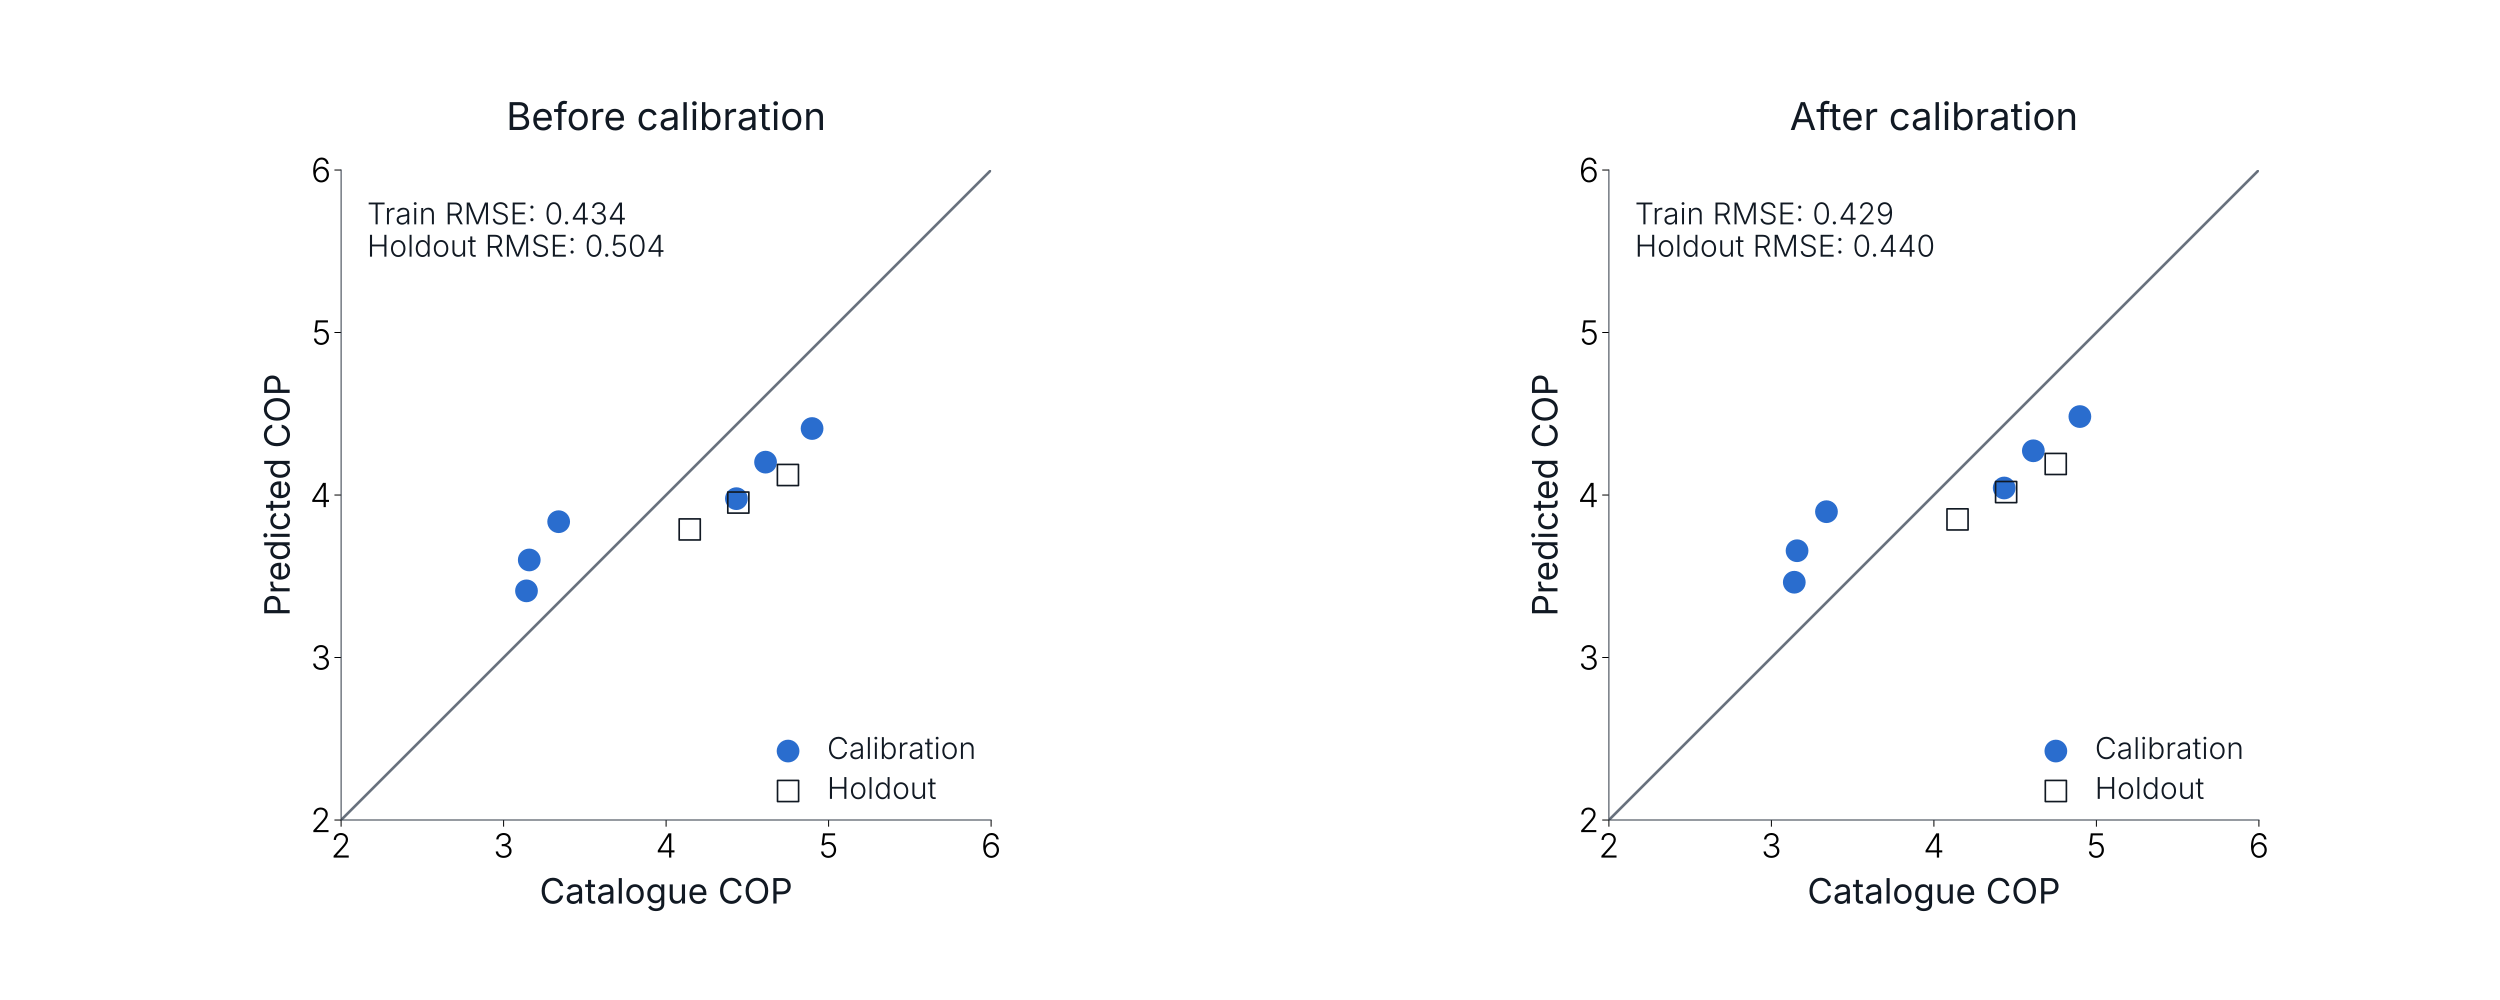
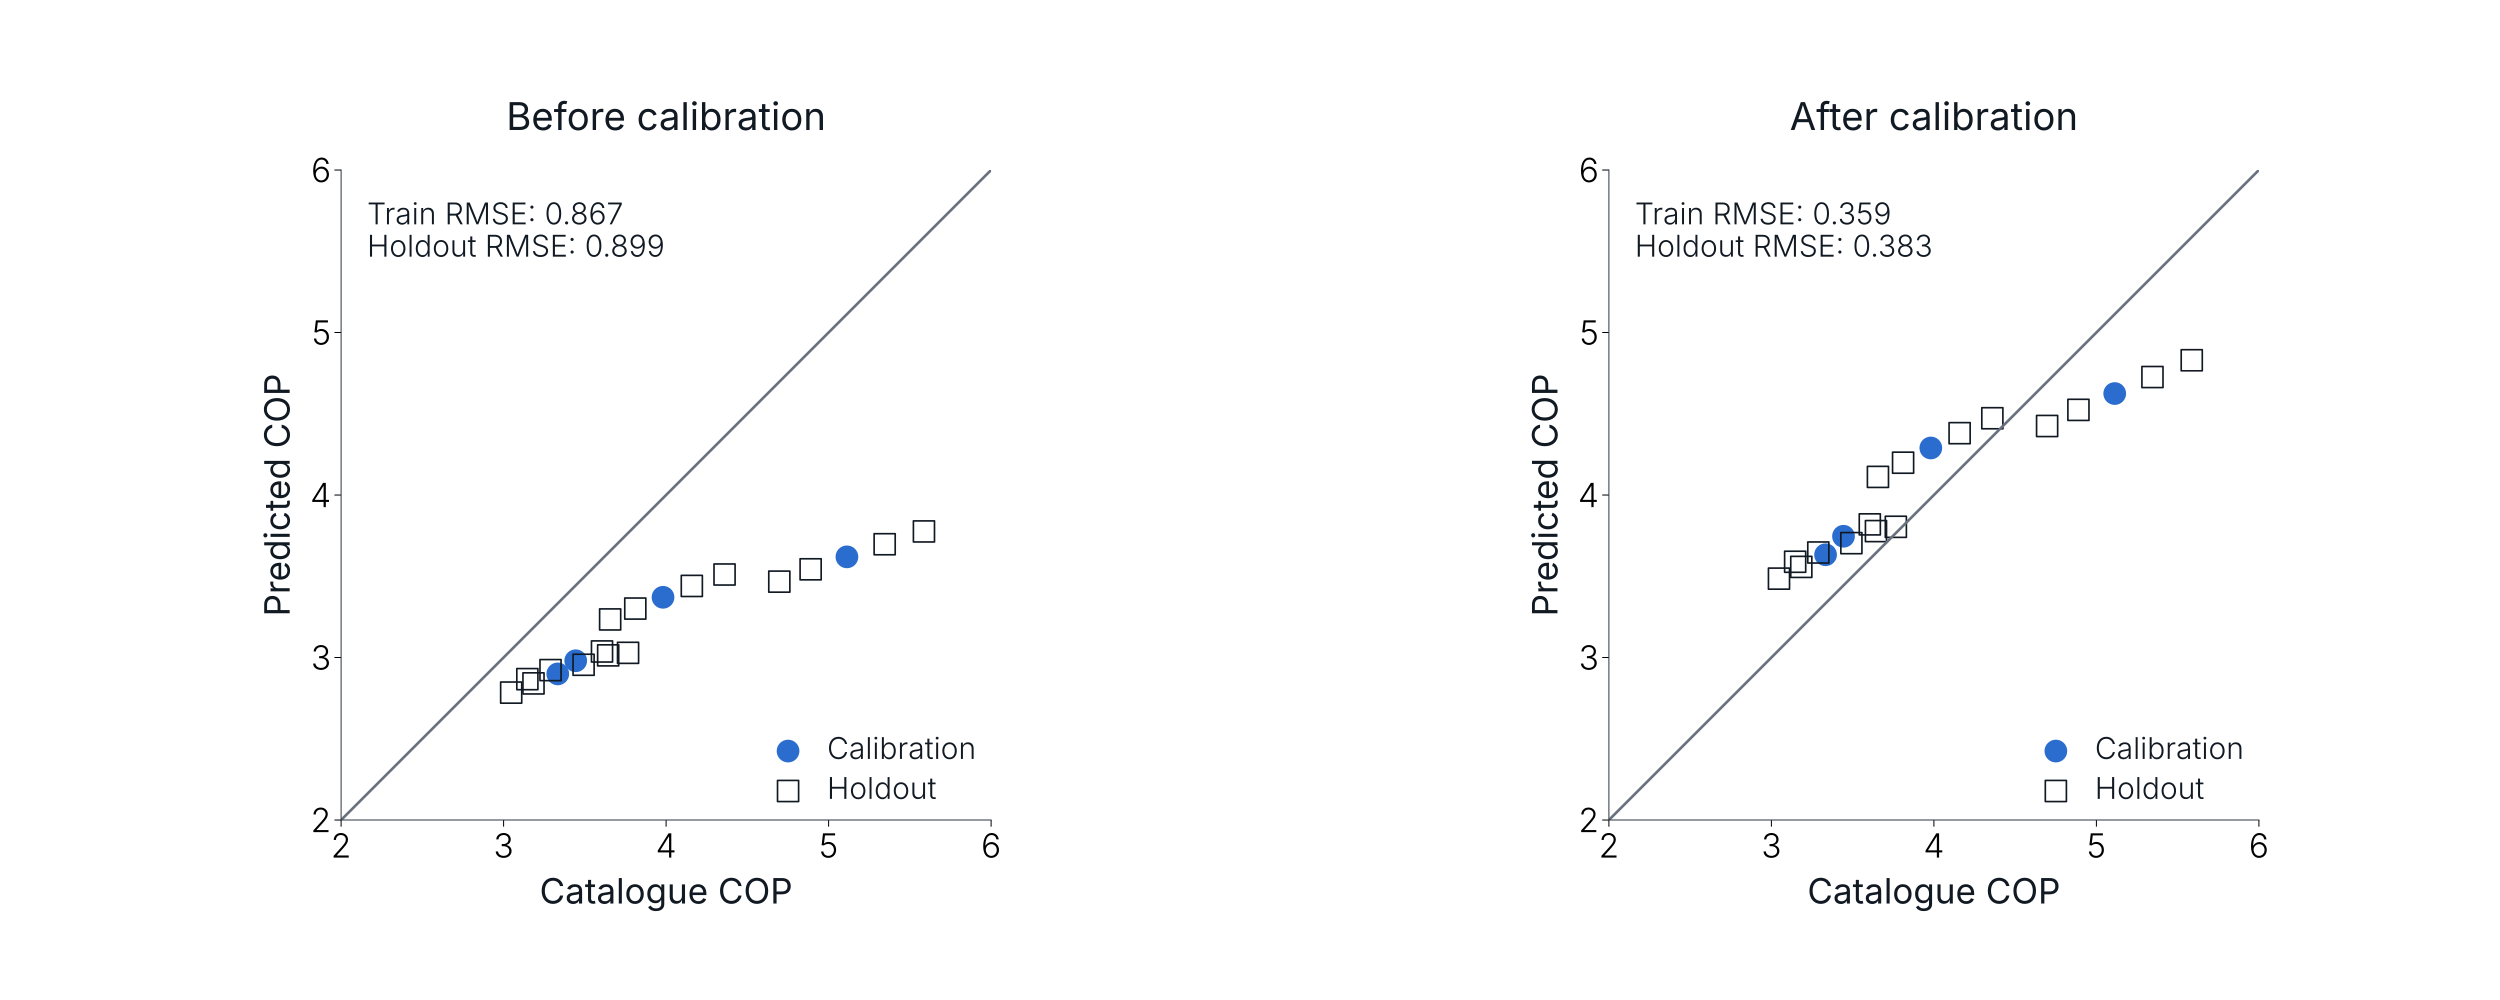
<svg xmlns="http://www.w3.org/2000/svg" xmlns:xlink="http://www.w3.org/1999/xlink" width="750pt" height="300pt" viewBox="0 0 750 300" version="1.1">
  <defs>
    <style type="text/css">*{stroke-linejoin: round; stroke-linecap: butt}</style>
  </defs>
  <g id="figure_1">
    <g id="patch_1">
      <path d="M 0 300 L 750 300 L 750 0 L 0 0 L 0 300 z " style="fill: none" />
    </g>
    <g id="axes_1">
      <g id="patch_2">
        <path d="M 102.331 246 L 297.331 246 L 297.331 51 L 102.331 51 L 102.331 246 z " style="fill: none" />
      </g>
      <g id="matplotlib.axis_1">
        <g id="xtick_1">
          <g id="line2d_1">
            <defs>
-               <path id="mae3a929fab" d="M 0 0 L 0 2 " style="stroke: #000000; stroke-width: 0.3" />
+               <path id="m7ead72f743" d="M 0 0 L 0 2 " style="stroke: #000000; stroke-width: 0.3" />
            </defs>
            <g>
-               <use xlink:href="#mae3a929fab" x="102.331" y="246" style="stroke: #000000; stroke-width: 0.3" />
+               <use xlink:href="#m7ead72f743" x="102.331" y="246" style="stroke: #000000; stroke-width: 0.3" />
            </g>
          </g>
          <g id="text_1">
            <text style="font-weight: 300; font-size: 10px; font-family: 'Inter'; text-anchor: middle" x="102.331" y="257.275" transform="rotate(-0 102.3305 257.275)">2</text>
          </g>
        </g>
        <g id="xtick_2">
          <g id="line2d_2">
            <g>
-               <use xlink:href="#mae3a929fab" x="151.081" y="246" style="stroke: #000000; stroke-width: 0.3" />
+               <use xlink:href="#m7ead72f743" x="151.081" y="246" style="stroke: #000000; stroke-width: 0.3" />
            </g>
          </g>
          <g id="text_2">
            <text style="font-weight: 300; font-size: 10px; font-family: 'Inter'; text-anchor: middle" x="151.081" y="257.275" transform="rotate(-0 151.0805 257.275)">3</text>
          </g>
        </g>
        <g id="xtick_3">
          <g id="line2d_3">
            <g>
-               <use xlink:href="#mae3a929fab" x="199.831" y="246" style="stroke: #000000; stroke-width: 0.3" />
+               <use xlink:href="#m7ead72f743" x="199.831" y="246" style="stroke: #000000; stroke-width: 0.3" />
            </g>
          </g>
          <g id="text_3">
            <text style="font-weight: 300; font-size: 10px; font-family: 'Inter'; text-anchor: middle" x="199.831" y="257.275" transform="rotate(-0 199.8305 257.275)">4</text>
          </g>
        </g>
        <g id="xtick_4">
          <g id="line2d_4">
            <g>
-               <use xlink:href="#mae3a929fab" x="248.581" y="246" style="stroke: #000000; stroke-width: 0.3" />
+               <use xlink:href="#m7ead72f743" x="248.581" y="246" style="stroke: #000000; stroke-width: 0.3" />
            </g>
          </g>
          <g id="text_4">
            <text style="font-weight: 300; font-size: 10px; font-family: 'Inter'; text-anchor: middle" x="248.581" y="257.275" transform="rotate(-0 248.5805 257.275)">5</text>
          </g>
        </g>
        <g id="xtick_5">
          <g id="line2d_5">
            <g>
-               <use xlink:href="#mae3a929fab" x="297.331" y="246" style="stroke: #000000; stroke-width: 0.3" />
+               <use xlink:href="#m7ead72f743" x="297.331" y="246" style="stroke: #000000; stroke-width: 0.3" />
            </g>
          </g>
          <g id="text_5">
            <text style="font-weight: 300; font-size: 10px; font-family: 'Inter'; text-anchor: middle" x="297.331" y="257.275" transform="rotate(-0 297.3305 257.275)">6</text>
          </g>
        </g>
        <g id="text_6">
          <text style="font-size: 10.5px; font-family: 'Inter'; text-anchor: middle; fill: #111923" x="199.831" y="271.058" transform="rotate(-0 199.8305 271.0577)">Catalogue COP</text>
        </g>
      </g>
      <g id="matplotlib.axis_2">
        <g id="ytick_1">
          <g id="line2d_6">
            <defs>
-               <path id="mbe8b719c32" d="M 0 0 L -2 0 " style="stroke: #000000; stroke-width: 0.3" />
+               <path id="m9720e85ad2" d="M 0 0 L -2 0 " style="stroke: #000000; stroke-width: 0.3" />
            </defs>
            <g>
-               <use xlink:href="#mbe8b719c32" x="102.331" y="246" style="stroke: #000000; stroke-width: 0.3" />
+               <use xlink:href="#m9720e85ad2" x="102.331" y="246" style="stroke: #000000; stroke-width: 0.3" />
            </g>
          </g>
          <g id="text_7">
            <text style="font-weight: 300; font-size: 10px; font-family: 'Inter'; text-anchor: end" x="99.331" y="249.637" transform="rotate(-0 99.33051 249.6375)">2</text>
          </g>
        </g>
        <g id="ytick_2">
          <g id="line2d_7">
            <g>
-               <use xlink:href="#mbe8b719c32" x="102.331" y="197.25" style="stroke: #000000; stroke-width: 0.3" />
+               <use xlink:href="#m9720e85ad2" x="102.331" y="197.25" style="stroke: #000000; stroke-width: 0.3" />
            </g>
          </g>
          <g id="text_8">
            <text style="font-weight: 300; font-size: 10px; font-family: 'Inter'; text-anchor: end" x="99.331" y="200.887" transform="rotate(-0 99.33051 200.8875)">3</text>
          </g>
        </g>
        <g id="ytick_3">
          <g id="line2d_8">
            <g>
-               <use xlink:href="#mbe8b719c32" x="102.331" y="148.5" style="stroke: #000000; stroke-width: 0.3" />
+               <use xlink:href="#m9720e85ad2" x="102.331" y="148.5" style="stroke: #000000; stroke-width: 0.3" />
            </g>
          </g>
          <g id="text_9">
            <text style="font-weight: 300; font-size: 10px; font-family: 'Inter'; text-anchor: end" x="99.331" y="152.137" transform="rotate(-0 99.33051 152.1375)">4</text>
          </g>
        </g>
        <g id="ytick_4">
          <g id="line2d_9">
            <g>
-               <use xlink:href="#mbe8b719c32" x="102.331" y="99.75" style="stroke: #000000; stroke-width: 0.3" />
+               <use xlink:href="#m9720e85ad2" x="102.331" y="99.75" style="stroke: #000000; stroke-width: 0.3" />
            </g>
          </g>
          <g id="text_10">
            <text style="font-weight: 300; font-size: 10px; font-family: 'Inter'; text-anchor: end" x="99.331" y="103.388" transform="rotate(-0 99.33051 103.3875)">5</text>
          </g>
        </g>
        <g id="ytick_5">
          <g id="line2d_10">
            <g>
-               <use xlink:href="#mbe8b719c32" x="102.331" y="51" style="stroke: #000000; stroke-width: 0.3" />
+               <use xlink:href="#m9720e85ad2" x="102.331" y="51" style="stroke: #000000; stroke-width: 0.3" />
            </g>
          </g>
          <g id="text_11">
            <text style="font-weight: 300; font-size: 10px; font-family: 'Inter'; text-anchor: end" x="99.331" y="54.638" transform="rotate(-0 99.33051 54.6375)">6</text>
          </g>
        </g>
        <g id="text_12">
          <text style="font-size: 10.5px; font-family: 'Inter'; text-anchor: middle; fill: #111923" x="86.899" y="148.5" transform="rotate(-90 86.89879 148.5)">Predicted COP</text>
        </g>
      </g>
      <g id="PathCollection_1">
        <defs>
-           <path id="maee8a3ffc7" d="M 0 3.162 C 0.839 3.162 1.643 2.829 2.236 2.236 C 2.829 1.643 3.162 0.839 3.162 0 C 3.162 -0.839 2.829 -1.643 2.236 -2.236 C 1.643 -2.829 0.839 -3.162 0 -3.162 C -0.839 -3.162 -1.643 -2.829 -2.236 -2.236 C -2.829 -1.643 -3.162 -0.839 -3.162 0 C -3.162 0.839 -2.829 1.643 -2.236 2.236 C -1.643 2.829 -0.839 3.162 0 3.162 z " style="stroke: #2a6dce; stroke-width: 0.5" />
+           <path id="ma26e284573" d="M 0 3.162 C 0.839 3.162 1.643 2.829 2.236 2.236 C 2.829 1.643 3.162 0.839 3.162 0 C 3.162 -0.839 2.829 -1.643 2.236 -2.236 C 1.643 -2.829 0.839 -3.162 0 -3.162 C -0.839 -3.162 -1.643 -2.829 -2.236 -2.236 C -2.829 -1.643 -3.162 -0.839 -3.162 0 C -3.162 0.839 -2.829 1.643 -2.236 2.236 C -1.643 2.829 -0.839 3.162 0 3.162 z " style="stroke: #2a6dce; stroke-width: 0.5" />
        </defs>
-         <g clip-path="url(#p4347d680e0)">
-           <use xlink:href="#maee8a3ffc7" x="167.6" y="156.507" style="fill: #2a6dce; stroke: #2a6dce; stroke-width: 0.5" />
-           <use xlink:href="#maee8a3ffc7" x="243.624" y="128.557" style="fill: #2a6dce; stroke: #2a6dce; stroke-width: 0.5" />
-           <use xlink:href="#maee8a3ffc7" x="158.778" y="167.991" style="fill: #2a6dce; stroke: #2a6dce; stroke-width: 0.5" />
-           <use xlink:href="#maee8a3ffc7" x="229.667" y="138.644" style="fill: #2a6dce; stroke: #2a6dce; stroke-width: 0.5" />
-           <use xlink:href="#maee8a3ffc7" x="157.948" y="177.259" style="fill: #2a6dce; stroke: #2a6dce; stroke-width: 0.5" />
-           <use xlink:href="#maee8a3ffc7" x="220.917" y="149.598" style="fill: #2a6dce; stroke: #2a6dce; stroke-width: 0.5" />
+         <g clip-path="url(#pba91fda782)">
+           <use xlink:href="#ma26e284573" x="167.331" y="202.17" style="fill: #2a6dce; stroke: #2a6dce; stroke-width: 0.5" />
+           <use xlink:href="#ma26e284573" x="172.714" y="198.229" style="fill: #2a6dce; stroke: #2a6dce; stroke-width: 0.5" />
+           <use xlink:href="#ma26e284573" x="198.907" y="179.187" style="fill: #2a6dce; stroke: #2a6dce; stroke-width: 0.5" />
+           <use xlink:href="#ma26e284573" x="254.077" y="167.057" style="fill: #2a6dce; stroke: #2a6dce; stroke-width: 0.5" />
        </g>
      </g>
      <g id="PathCollection_2">
-         <path d="M 233.217 145.66 L 239.542 145.66 L 239.542 139.335 L 233.217 139.335 L 233.217 145.66 z " clip-path="url(#p4347d680e0)" style="fill: none; stroke: #111923; stroke-width: 0.5" />
-         <path d="M 218.335 153.939 L 224.659 153.939 L 224.659 147.615 L 218.335 147.615 L 218.335 153.939 z " clip-path="url(#p4347d680e0)" style="fill: none; stroke: #111923; stroke-width: 0.5" />
-         <path d="M 203.756 161.992 L 210.081 161.992 L 210.081 155.667 L 203.756 155.667 L 203.756 161.992 z " clip-path="url(#p4347d680e0)" style="fill: none; stroke: #111923; stroke-width: 0.5" />
+         <defs>
+           <path id="C0_0_ab5cf5264b" d="M -3.162 3.162 L 3.162 3.162 L 3.162 -3.162 L -3.162 -3.162 z " />
+         </defs>
+         <g clip-path="url(#pba91fda782)">
+           <use xlink:href="#C0_0_ab5cf5264b" x="182.453" y="196.608" style="fill: none; stroke: #111923; stroke-width: 0.5" />
+         </g>
+         <g clip-path="url(#pba91fda782)">
+           <use xlink:href="#C0_0_ab5cf5264b" x="188.414" y="195.845" style="fill: none; stroke: #111923; stroke-width: 0.5" />
+         </g>
+         <g clip-path="url(#pba91fda782)">
+           <use xlink:href="#C0_0_ab5cf5264b" x="217.365" y="172.35" style="fill: none; stroke: #111923; stroke-width: 0.5" />
+         </g>
+         <g clip-path="url(#pba91fda782)">
+           <use xlink:href="#C0_0_ab5cf5264b" x="277.184" y="159.424" style="fill: none; stroke: #111923; stroke-width: 0.5" />
+         </g>
+         <g clip-path="url(#pba91fda782)">
+           <use xlink:href="#C0_0_ab5cf5264b" x="175.078" y="199.435" style="fill: none; stroke: #111923; stroke-width: 0.5" />
+         </g>
+         <g clip-path="url(#pba91fda782)">
+           <use xlink:href="#C0_0_ab5cf5264b" x="180.603" y="195.439" style="fill: none; stroke: #111923; stroke-width: 0.5" />
+         </g>
+         <g clip-path="url(#pba91fda782)">
+           <use xlink:href="#C0_0_ab5cf5264b" x="207.548" y="175.782" style="fill: none; stroke: #111923; stroke-width: 0.5" />
+         </g>
+         <g clip-path="url(#pba91fda782)">
+           <use xlink:href="#C0_0_ab5cf5264b" x="265.399" y="163.268" style="fill: none; stroke: #111923; stroke-width: 0.5" />
+         </g>
+         <g clip-path="url(#pba91fda782)">
+           <use xlink:href="#C0_0_ab5cf5264b" x="160.049" y="205.019" style="fill: none; stroke: #111923; stroke-width: 0.5" />
+         </g>
+         <g clip-path="url(#pba91fda782)">
+           <use xlink:href="#C0_0_ab5cf5264b" x="165.154" y="201.027" style="fill: none; stroke: #111923; stroke-width: 0.5" />
+         </g>
+         <g clip-path="url(#pba91fda782)">
+           <use xlink:href="#C0_0_ab5cf5264b" x="190.588" y="182.565" style="fill: none; stroke: #111923; stroke-width: 0.5" />
+         </g>
+         <g clip-path="url(#pba91fda782)">
+           <use xlink:href="#C0_0_ab5cf5264b" x="243.19" y="170.795" style="fill: none; stroke: #111923; stroke-width: 0.5" />
+         </g>
+         <g clip-path="url(#pba91fda782)">
+           <use xlink:href="#C0_0_ab5cf5264b" x="153.355" y="207.779" style="fill: none; stroke: #111923; stroke-width: 0.5" />
+         </g>
+         <g clip-path="url(#pba91fda782)">
+           <use xlink:href="#C0_0_ab5cf5264b" x="158.208" y="203.741" style="fill: none; stroke: #111923; stroke-width: 0.5" />
+         </g>
+         <g clip-path="url(#pba91fda782)">
+           <use xlink:href="#C0_0_ab5cf5264b" x="183.045" y="185.83" style="fill: none; stroke: #111923; stroke-width: 0.5" />
+         </g>
+         <g clip-path="url(#pba91fda782)">
+           <use xlink:href="#C0_0_ab5cf5264b" x="233.794" y="174.486" style="fill: none; stroke: #111923; stroke-width: 0.5" />
+         </g>
      </g>
      <g id="line2d_11">
-         <path d="M 102.331 246 L 297.331 51 " clip-path="url(#p4347d680e0)" style="fill: none; stroke: #68717d; stroke-width: 0.8; stroke-linecap: square" />
+         <path d="M 102.331 246 L 297.331 51 " clip-path="url(#pba91fda782)" style="fill: none; stroke: #68717d; stroke-width: 0.8; stroke-linecap: square" />
      </g>
      <g id="patch_3">
        <path d="M 102.331 246 L 102.331 51 " style="fill: none; stroke: #2e3744; stroke-width: 0.3; stroke-linejoin: miter; stroke-linecap: square" />
      </g>
      <g id="patch_4">
        <path d="M 102.331 246 L 297.331 246 " style="fill: none; stroke: #2e3744; stroke-width: 0.3; stroke-linejoin: miter; stroke-linecap: square" />
      </g>
      <g id="text_13">
-         <text style="font-weight: 300; font-size: 9px; font-family: 'Inter'; fill: #111923" transform="translate(110.1305 67.2975)">Train RMSE: 0.434</text>
-         <text style="font-weight: 300; font-size: 9px; font-family: 'Inter'; fill: #111923" transform="translate(110.1305 76.99106)">Holdout RMSE: 0.504</text>
+         <text style="font-weight: 300; font-size: 9px; font-family: 'Inter'; fill: #111923" transform="translate(110.1305 67.2975)">Train RMSE: 0.867</text>
+         <text style="font-weight: 300; font-size: 9px; font-family: 'Inter'; fill: #111923" transform="translate(110.1305 76.99106)">Holdout RMSE: 0.899</text>
      </g>
      <g id="text_14">
        <text style="font-size: 11.5px; font-family: 'Inter'; text-anchor: middle; fill: #111923" x="199.831" y="39" transform="rotate(-0 199.8305 39)">Before calibration</text>
      </g>
      <g id="legend_1">
        <g id="PathCollection_3">
          <g>
-             <use xlink:href="#maee8a3ffc7" x="236.419" y="225.317" style="fill: #2a6dce; stroke: #2a6dce; stroke-width: 0.5" />
+             <use xlink:href="#ma26e284573" x="236.419" y="225.317" style="fill: #2a6dce; stroke: #2a6dce; stroke-width: 0.5" />
          </g>
        </g>
        <g id="text_15">
          <text style="font-weight: 300; font-size: 9px; font-family: 'Inter'; text-anchor: start; fill: #111923" x="248.119" y="227.679" transform="rotate(-0 248.1188 227.6794)">Calibration</text>
        </g>
        <g id="PathCollection_4">
          <path d="M 233.257 240.463 L 239.581 240.463 L 239.581 234.139 L 233.257 234.139 L 233.257 240.463 z " style="fill: none; stroke: #111923; stroke-width: 0.5" />
        </g>
        <g id="text_16">
          <text style="font-weight: 300; font-size: 9px; font-family: 'Inter'; text-anchor: start; fill: #111923" x="248.119" y="239.663" transform="rotate(-0 248.1188 239.6634)">Holdout</text>
        </g>
      </g>
    </g>
    <g id="axes_2">
      <g id="patch_5">
        <path d="M 482.669 246 L 677.669 246 L 677.669 51 L 482.669 51 L 482.669 246 z " style="fill: none" />
      </g>
      <g id="matplotlib.axis_3">
        <g id="xtick_6">
          <g id="line2d_12">
            <g>
-               <use xlink:href="#mae3a929fab" x="482.669" y="246" style="stroke: #000000; stroke-width: 0.3" />
+               <use xlink:href="#m7ead72f743" x="482.669" y="246" style="stroke: #000000; stroke-width: 0.3" />
            </g>
          </g>
          <g id="text_17">
            <text style="font-weight: 300; font-size: 10px; font-family: 'Inter'; text-anchor: middle" x="482.669" y="257.275" transform="rotate(-0 482.6695 257.275)">2</text>
          </g>
        </g>
        <g id="xtick_7">
          <g id="line2d_13">
            <g>
-               <use xlink:href="#mae3a929fab" x="531.419" y="246" style="stroke: #000000; stroke-width: 0.3" />
+               <use xlink:href="#m7ead72f743" x="531.419" y="246" style="stroke: #000000; stroke-width: 0.3" />
            </g>
          </g>
          <g id="text_18">
            <text style="font-weight: 300; font-size: 10px; font-family: 'Inter'; text-anchor: middle" x="531.419" y="257.275" transform="rotate(-0 531.4195 257.275)">3</text>
          </g>
        </g>
        <g id="xtick_8">
          <g id="line2d_14">
            <g>
-               <use xlink:href="#mae3a929fab" x="580.169" y="246" style="stroke: #000000; stroke-width: 0.3" />
+               <use xlink:href="#m7ead72f743" x="580.169" y="246" style="stroke: #000000; stroke-width: 0.3" />
            </g>
          </g>
          <g id="text_19">
            <text style="font-weight: 300; font-size: 10px; font-family: 'Inter'; text-anchor: middle" x="580.169" y="257.275" transform="rotate(-0 580.1695 257.275)">4</text>
          </g>
        </g>
        <g id="xtick_9">
          <g id="line2d_15">
            <g>
-               <use xlink:href="#mae3a929fab" x="628.919" y="246" style="stroke: #000000; stroke-width: 0.3" />
+               <use xlink:href="#m7ead72f743" x="628.919" y="246" style="stroke: #000000; stroke-width: 0.3" />
            </g>
          </g>
          <g id="text_20">
            <text style="font-weight: 300; font-size: 10px; font-family: 'Inter'; text-anchor: middle" x="628.919" y="257.275" transform="rotate(-0 628.9195 257.275)">5</text>
          </g>
        </g>
        <g id="xtick_10">
          <g id="line2d_16">
            <g>
-               <use xlink:href="#mae3a929fab" x="677.669" y="246" style="stroke: #000000; stroke-width: 0.3" />
+               <use xlink:href="#m7ead72f743" x="677.669" y="246" style="stroke: #000000; stroke-width: 0.3" />
            </g>
          </g>
          <g id="text_21">
            <text style="font-weight: 300; font-size: 10px; font-family: 'Inter'; text-anchor: middle" x="677.669" y="257.275" transform="rotate(-0 677.6695 257.275)">6</text>
          </g>
        </g>
        <g id="text_22">
          <text style="font-size: 10.5px; font-family: 'Inter'; text-anchor: middle; fill: #111923" x="580.169" y="271.058" transform="rotate(-0 580.1695 271.0577)">Catalogue COP</text>
        </g>
      </g>
      <g id="matplotlib.axis_4">
        <g id="ytick_6">
          <g id="line2d_17">
            <g>
-               <use xlink:href="#mbe8b719c32" x="482.669" y="246" style="stroke: #000000; stroke-width: 0.3" />
+               <use xlink:href="#m9720e85ad2" x="482.669" y="246" style="stroke: #000000; stroke-width: 0.3" />
            </g>
          </g>
          <g id="text_23">
            <text style="font-weight: 300; font-size: 10px; font-family: 'Inter'; text-anchor: end" x="479.669" y="249.637" transform="rotate(-0 479.6695 249.6375)">2</text>
          </g>
        </g>
        <g id="ytick_7">
          <g id="line2d_18">
            <g>
-               <use xlink:href="#mbe8b719c32" x="482.669" y="197.25" style="stroke: #000000; stroke-width: 0.3" />
+               <use xlink:href="#m9720e85ad2" x="482.669" y="197.25" style="stroke: #000000; stroke-width: 0.3" />
            </g>
          </g>
          <g id="text_24">
            <text style="font-weight: 300; font-size: 10px; font-family: 'Inter'; text-anchor: end" x="479.669" y="200.887" transform="rotate(-0 479.6695 200.8875)">3</text>
          </g>
        </g>
        <g id="ytick_8">
          <g id="line2d_19">
            <g>
-               <use xlink:href="#mbe8b719c32" x="482.669" y="148.5" style="stroke: #000000; stroke-width: 0.3" />
+               <use xlink:href="#m9720e85ad2" x="482.669" y="148.5" style="stroke: #000000; stroke-width: 0.3" />
            </g>
          </g>
          <g id="text_25">
            <text style="font-weight: 300; font-size: 10px; font-family: 'Inter'; text-anchor: end" x="479.669" y="152.137" transform="rotate(-0 479.6695 152.1375)">4</text>
          </g>
        </g>
        <g id="ytick_9">
          <g id="line2d_20">
            <g>
-               <use xlink:href="#mbe8b719c32" x="482.669" y="99.75" style="stroke: #000000; stroke-width: 0.3" />
+               <use xlink:href="#m9720e85ad2" x="482.669" y="99.75" style="stroke: #000000; stroke-width: 0.3" />
            </g>
          </g>
          <g id="text_26">
            <text style="font-weight: 300; font-size: 10px; font-family: 'Inter'; text-anchor: end" x="479.669" y="103.388" transform="rotate(-0 479.6695 103.3875)">5</text>
          </g>
        </g>
        <g id="ytick_10">
          <g id="line2d_21">
            <g>
-               <use xlink:href="#mbe8b719c32" x="482.669" y="51" style="stroke: #000000; stroke-width: 0.3" />
+               <use xlink:href="#m9720e85ad2" x="482.669" y="51" style="stroke: #000000; stroke-width: 0.3" />
            </g>
          </g>
          <g id="text_27">
            <text style="font-weight: 300; font-size: 10px; font-family: 'Inter'; text-anchor: end" x="479.669" y="54.638" transform="rotate(-0 479.6695 54.6375)">6</text>
          </g>
        </g>
        <g id="text_28">
          <text style="font-size: 10.5px; font-family: 'Inter'; text-anchor: middle; fill: #111923" x="467.238" y="148.5" transform="rotate(-90 467.2378 148.5)">Predicted COP</text>
        </g>
      </g>
      <g id="PathCollection_5">
-         <g clip-path="url(#pc4f337cd34)">
-           <use xlink:href="#maee8a3ffc7" x="547.939" y="153.506" style="fill: #2a6dce; stroke: #2a6dce; stroke-width: 0.5" />
-           <use xlink:href="#maee8a3ffc7" x="623.963" y="124.968" style="fill: #2a6dce; stroke: #2a6dce; stroke-width: 0.5" />
-           <use xlink:href="#maee8a3ffc7" x="539.117" y="165.219" style="fill: #2a6dce; stroke: #2a6dce; stroke-width: 0.5" />
-           <use xlink:href="#maee8a3ffc7" x="610.006" y="135.238" style="fill: #2a6dce; stroke: #2a6dce; stroke-width: 0.5" />
-           <use xlink:href="#maee8a3ffc7" x="538.287" y="174.669" style="fill: #2a6dce; stroke: #2a6dce; stroke-width: 0.5" />
-           <use xlink:href="#maee8a3ffc7" x="601.256" y="146.397" style="fill: #2a6dce; stroke: #2a6dce; stroke-width: 0.5" />
+         <g clip-path="url(#pd16c4e89c4)">
+           <use xlink:href="#ma26e284573" x="547.669" y="166.426" style="fill: #2a6dce; stroke: #2a6dce; stroke-width: 0.5" />
+           <use xlink:href="#ma26e284573" x="553.053" y="160.879" style="fill: #2a6dce; stroke: #2a6dce; stroke-width: 0.5" />
+           <use xlink:href="#ma26e284573" x="579.246" y="134.393" style="fill: #2a6dce; stroke: #2a6dce; stroke-width: 0.5" />
+           <use xlink:href="#ma26e284573" x="634.416" y="118.064" style="fill: #2a6dce; stroke: #2a6dce; stroke-width: 0.5" />
        </g>
      </g>
      <g id="PathCollection_6">
-         <path d="M 613.556 142.353 L 619.881 142.353 L 619.881 136.029 L 613.556 136.029 L 613.556 142.353 z " clip-path="url(#pc4f337cd34)" style="fill: none; stroke: #111923; stroke-width: 0.5" />
-         <path d="M 598.674 150.781 L 604.998 150.781 L 604.998 144.457 L 598.674 144.457 L 598.674 150.781 z " clip-path="url(#pc4f337cd34)" style="fill: none; stroke: #111923; stroke-width: 0.5" />
-         <path d="M 584.095 158.983 L 590.42 158.983 L 590.42 152.658 L 584.095 152.658 L 584.095 158.983 z " clip-path="url(#pc4f337cd34)" style="fill: none; stroke: #111923; stroke-width: 0.5" />
+         <defs>
+           <path id="C1_0_041b2aaf00" d="M -3.162 3.162 L 3.162 3.162 L 3.162 -3.162 L -3.162 -3.162 z " />
+         </defs>
+         <g clip-path="url(#pd16c4e89c4)">
+           <use xlink:href="#C1_0_041b2aaf00" x="562.792" y="159.332" style="fill: none; stroke: #111923; stroke-width: 0.5" />
+         </g>
+         <g clip-path="url(#pd16c4e89c4)">
+           <use xlink:href="#C1_0_041b2aaf00" x="568.753" y="158.04" style="fill: none; stroke: #111923; stroke-width: 0.5" />
+         </g>
+         <g clip-path="url(#pd16c4e89c4)">
+           <use xlink:href="#C1_0_041b2aaf00" x="597.704" y="125.477" style="fill: none; stroke: #111923; stroke-width: 0.5" />
+         </g>
+         <g clip-path="url(#pd16c4e89c4)">
+           <use xlink:href="#C1_0_041b2aaf00" x="657.523" y="108.078" style="fill: none; stroke: #111923; stroke-width: 0.5" />
+         </g>
+         <g clip-path="url(#pd16c4e89c4)">
+           <use xlink:href="#C1_0_041b2aaf00" x="555.417" y="162.938" style="fill: none; stroke: #111923; stroke-width: 0.5" />
+         </g>
+         <g clip-path="url(#pd16c4e89c4)">
+           <use xlink:href="#C1_0_041b2aaf00" x="560.942" y="157.31" style="fill: none; stroke: #111923; stroke-width: 0.5" />
+         </g>
+         <g clip-path="url(#pd16c4e89c4)">
+           <use xlink:href="#C1_0_041b2aaf00" x="587.887" y="129.951" style="fill: none; stroke: #111923; stroke-width: 0.5" />
+         </g>
+         <g clip-path="url(#pd16c4e89c4)">
+           <use xlink:href="#C1_0_041b2aaf00" x="645.738" y="113.104" style="fill: none; stroke: #111923; stroke-width: 0.5" />
+         </g>
+         <g clip-path="url(#pd16c4e89c4)">
+           <use xlink:href="#C1_0_041b2aaf00" x="540.388" y="170.065" style="fill: none; stroke: #111923; stroke-width: 0.5" />
+         </g>
+         <g clip-path="url(#pd16c4e89c4)">
+           <use xlink:href="#C1_0_041b2aaf00" x="545.493" y="165.749" style="fill: none; stroke: #111923; stroke-width: 0.5" />
+         </g>
+         <g clip-path="url(#pd16c4e89c4)">
+           <use xlink:href="#C1_0_041b2aaf00" x="570.927" y="138.806" style="fill: none; stroke: #111923; stroke-width: 0.5" />
+         </g>
+         <g clip-path="url(#pd16c4e89c4)">
+           <use xlink:href="#C1_0_041b2aaf00" x="623.529" y="122.961" style="fill: none; stroke: #111923; stroke-width: 0.5" />
+         </g>
+         <g clip-path="url(#pd16c4e89c4)">
+           <use xlink:href="#C1_0_041b2aaf00" x="533.694" y="173.594" style="fill: none; stroke: #111923; stroke-width: 0.5" />
+         </g>
+         <g clip-path="url(#pd16c4e89c4)">
+           <use xlink:href="#C1_0_041b2aaf00" x="538.547" y="168.523" style="fill: none; stroke: #111923; stroke-width: 0.5" />
+         </g>
+         <g clip-path="url(#pd16c4e89c4)">
+           <use xlink:href="#C1_0_041b2aaf00" x="563.384" y="143.072" style="fill: none; stroke: #111923; stroke-width: 0.5" />
+         </g>
+         <g clip-path="url(#pd16c4e89c4)">
+           <use xlink:href="#C1_0_041b2aaf00" x="614.133" y="127.801" style="fill: none; stroke: #111923; stroke-width: 0.5" />
+         </g>
      </g>
      <g id="line2d_22">
-         <path d="M 482.669 246 L 677.669 51 " clip-path="url(#pc4f337cd34)" style="fill: none; stroke: #68717d; stroke-width: 0.8; stroke-linecap: square" />
+         <path d="M 482.669 246 L 677.669 51 " clip-path="url(#pd16c4e89c4)" style="fill: none; stroke: #68717d; stroke-width: 0.8; stroke-linecap: square" />
      </g>
      <g id="patch_6">
        <path d="M 482.669 246 L 482.669 51 " style="fill: none; stroke: #2e3744; stroke-width: 0.3; stroke-linejoin: miter; stroke-linecap: square" />
      </g>
      <g id="patch_7">
        <path d="M 482.669 246 L 677.669 246 " style="fill: none; stroke: #2e3744; stroke-width: 0.3; stroke-linejoin: miter; stroke-linecap: square" />
      </g>
      <g id="text_29">
-         <text style="font-weight: 300; font-size: 9px; font-family: 'Inter'; fill: #111923" transform="translate(490.4695 67.2975)">Train RMSE: 0.429</text>
-         <text style="font-weight: 300; font-size: 9px; font-family: 'Inter'; fill: #111923" transform="translate(490.4695 76.99106)">Holdout RMSE: 0.440</text>
+         <text style="font-weight: 300; font-size: 9px; font-family: 'Inter'; fill: #111923" transform="translate(490.4695 67.2975)">Train RMSE: 0.359</text>
+         <text style="font-weight: 300; font-size: 9px; font-family: 'Inter'; fill: #111923" transform="translate(490.4695 76.99106)">Holdout RMSE: 0.383</text>
      </g>
      <g id="text_30">
        <text style="font-size: 11.5px; font-family: 'Inter'; text-anchor: middle; fill: #111923" x="580.169" y="39" transform="rotate(-0 580.1695 39)">After calibration</text>
      </g>
      <g id="legend_2">
        <g id="PathCollection_7">
          <g>
-             <use xlink:href="#maee8a3ffc7" x="616.758" y="225.317" style="fill: #2a6dce; stroke: #2a6dce; stroke-width: 0.5" />
+             <use xlink:href="#ma26e284573" x="616.758" y="225.317" style="fill: #2a6dce; stroke: #2a6dce; stroke-width: 0.5" />
          </g>
        </g>
        <g id="text_31">
          <text style="font-weight: 300; font-size: 9px; font-family: 'Inter'; text-anchor: start; fill: #111923" x="628.458" y="227.679" transform="rotate(-0 628.4578 227.6794)">Calibration</text>
        </g>
        <g id="PathCollection_8">
          <path d="M 613.595 240.463 L 619.92 240.463 L 619.92 234.139 L 613.595 234.139 L 613.595 240.463 z " style="fill: none; stroke: #111923; stroke-width: 0.5" />
        </g>
        <g id="text_32">
          <text style="font-weight: 300; font-size: 9px; font-family: 'Inter'; text-anchor: start; fill: #111923" x="628.458" y="239.663" transform="rotate(-0 628.4578 239.6634)">Holdout</text>
        </g>
      </g>
    </g>
  </g>
  <defs>
-     <clipPath id="p4347d680e0">
+     <clipPath id="pba91fda782">
      <rect x="102.331" y="51" width="195" height="195" />
    </clipPath>
-     <clipPath id="pc4f337cd34">
+     <clipPath id="pd16c4e89c4">
      <rect x="482.669" y="51" width="195" height="195" />
    </clipPath>
  </defs>
</svg>
